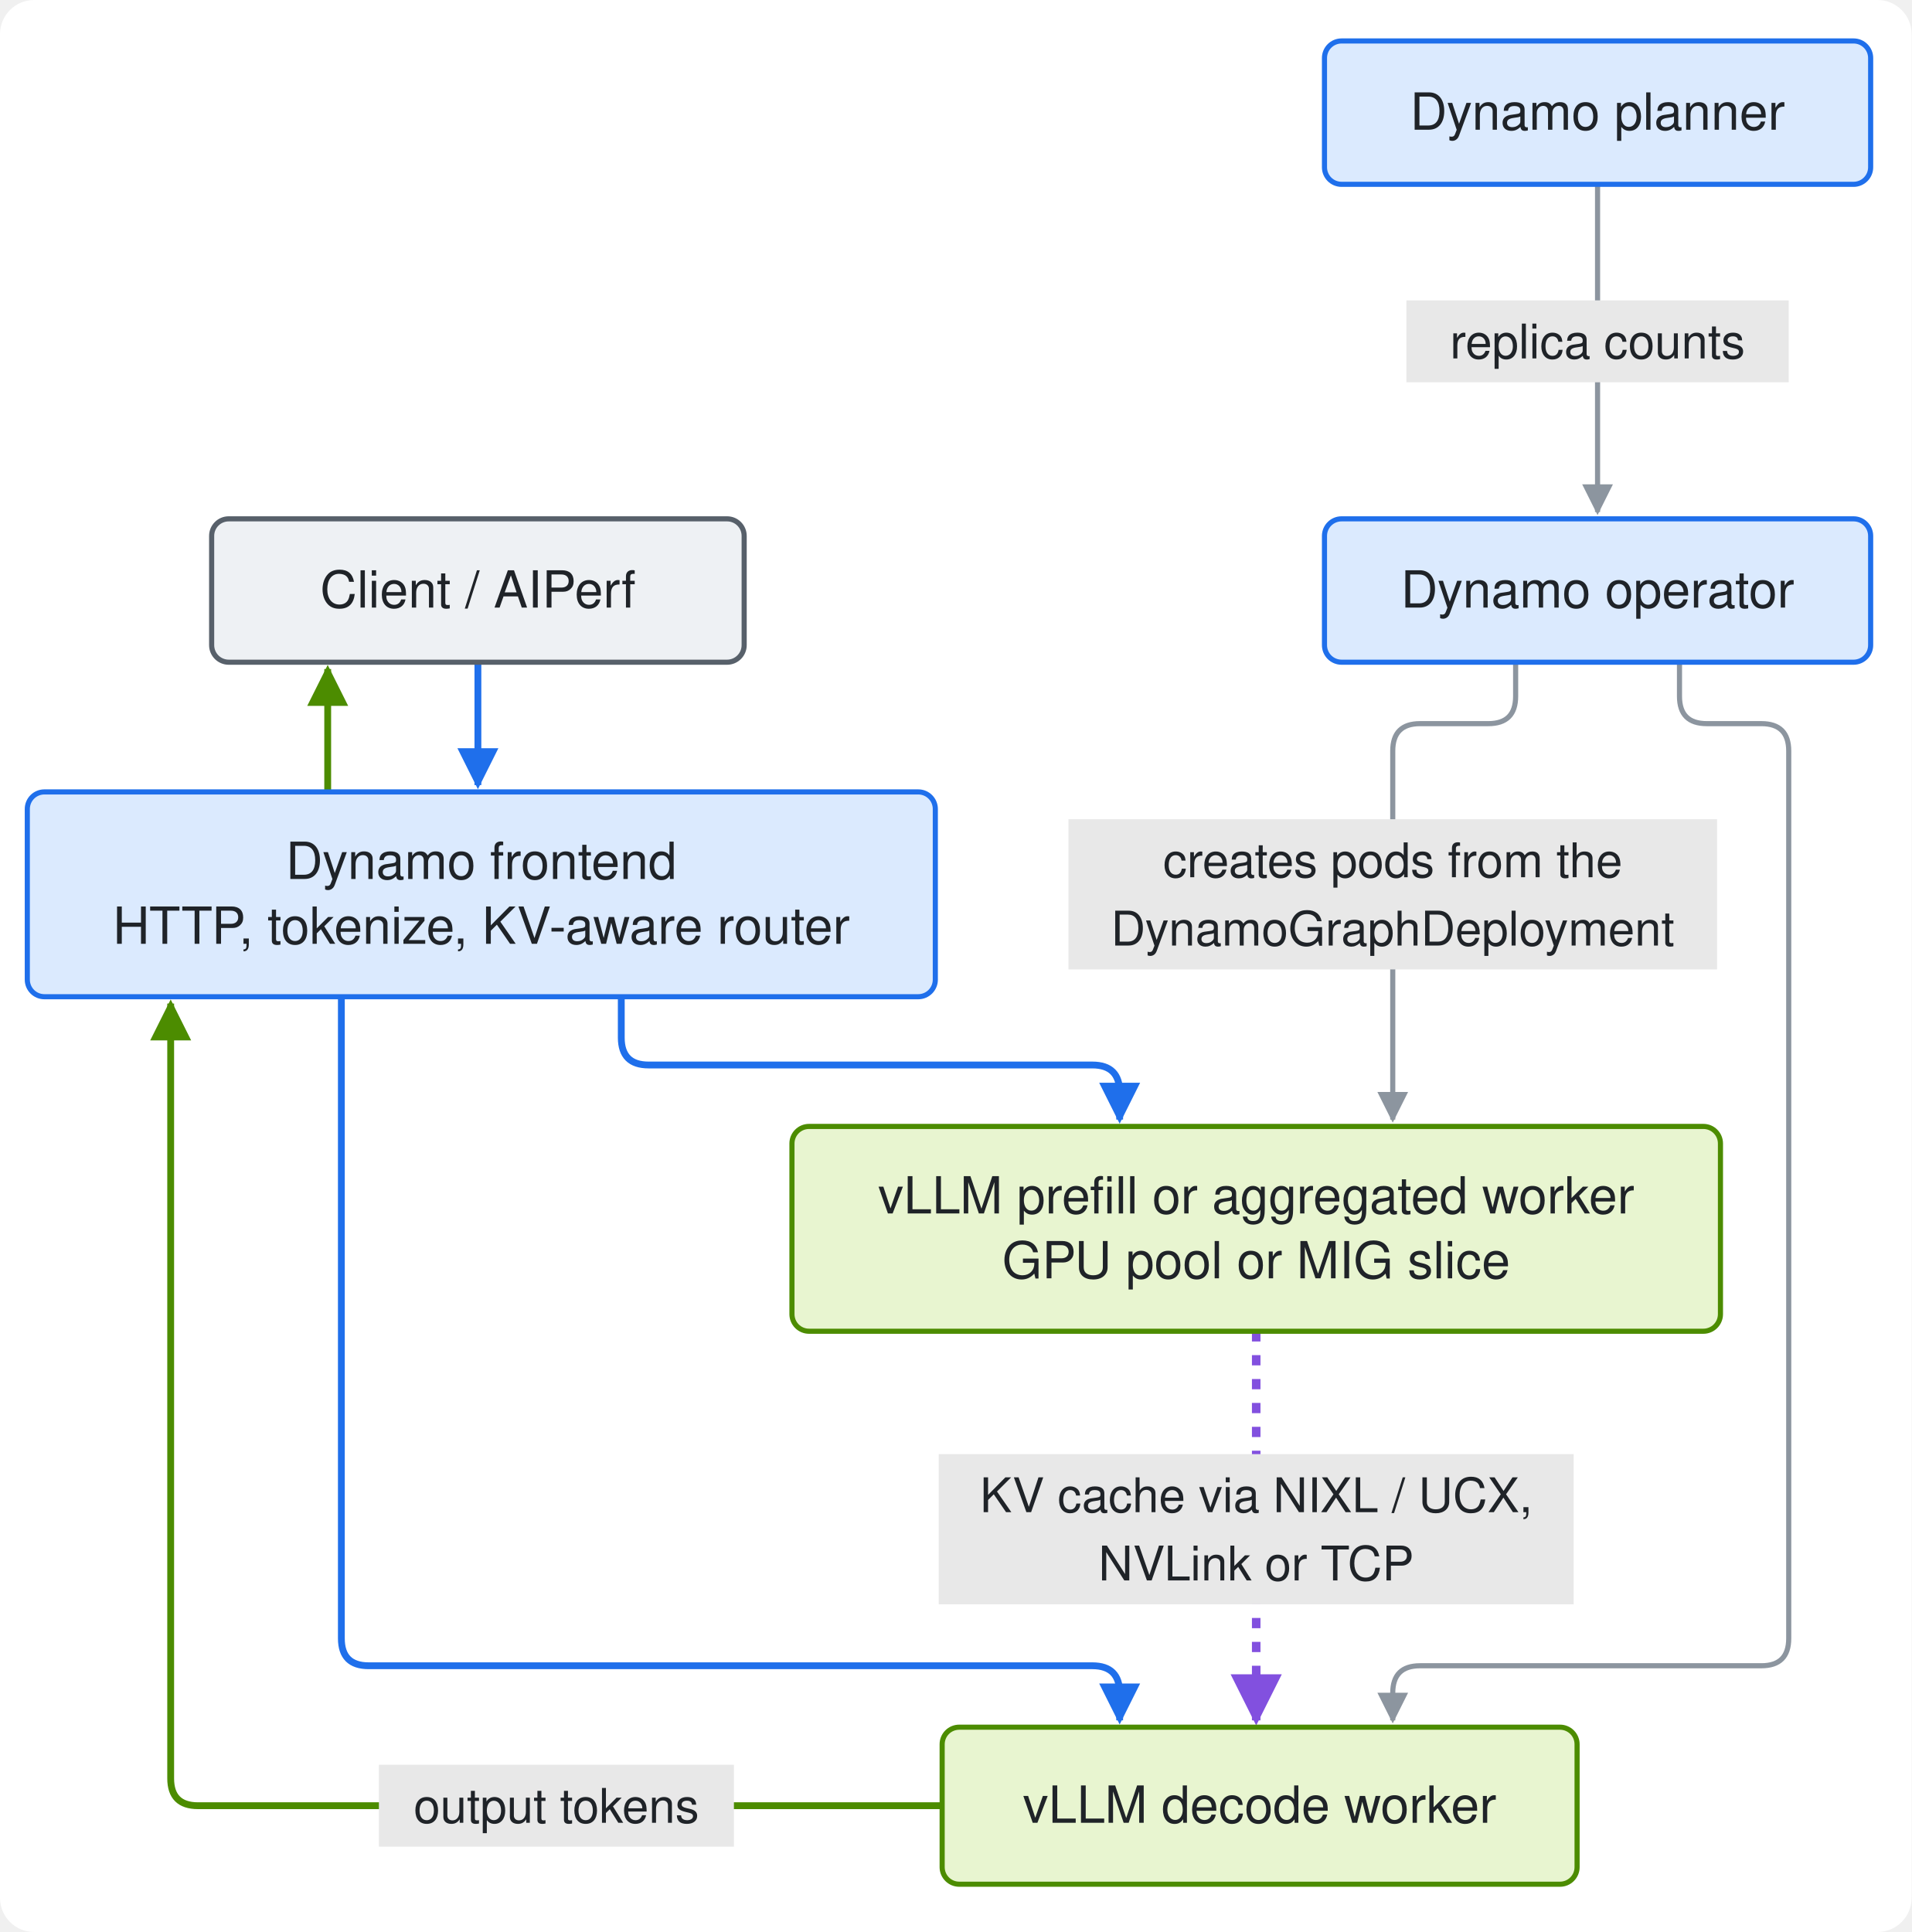
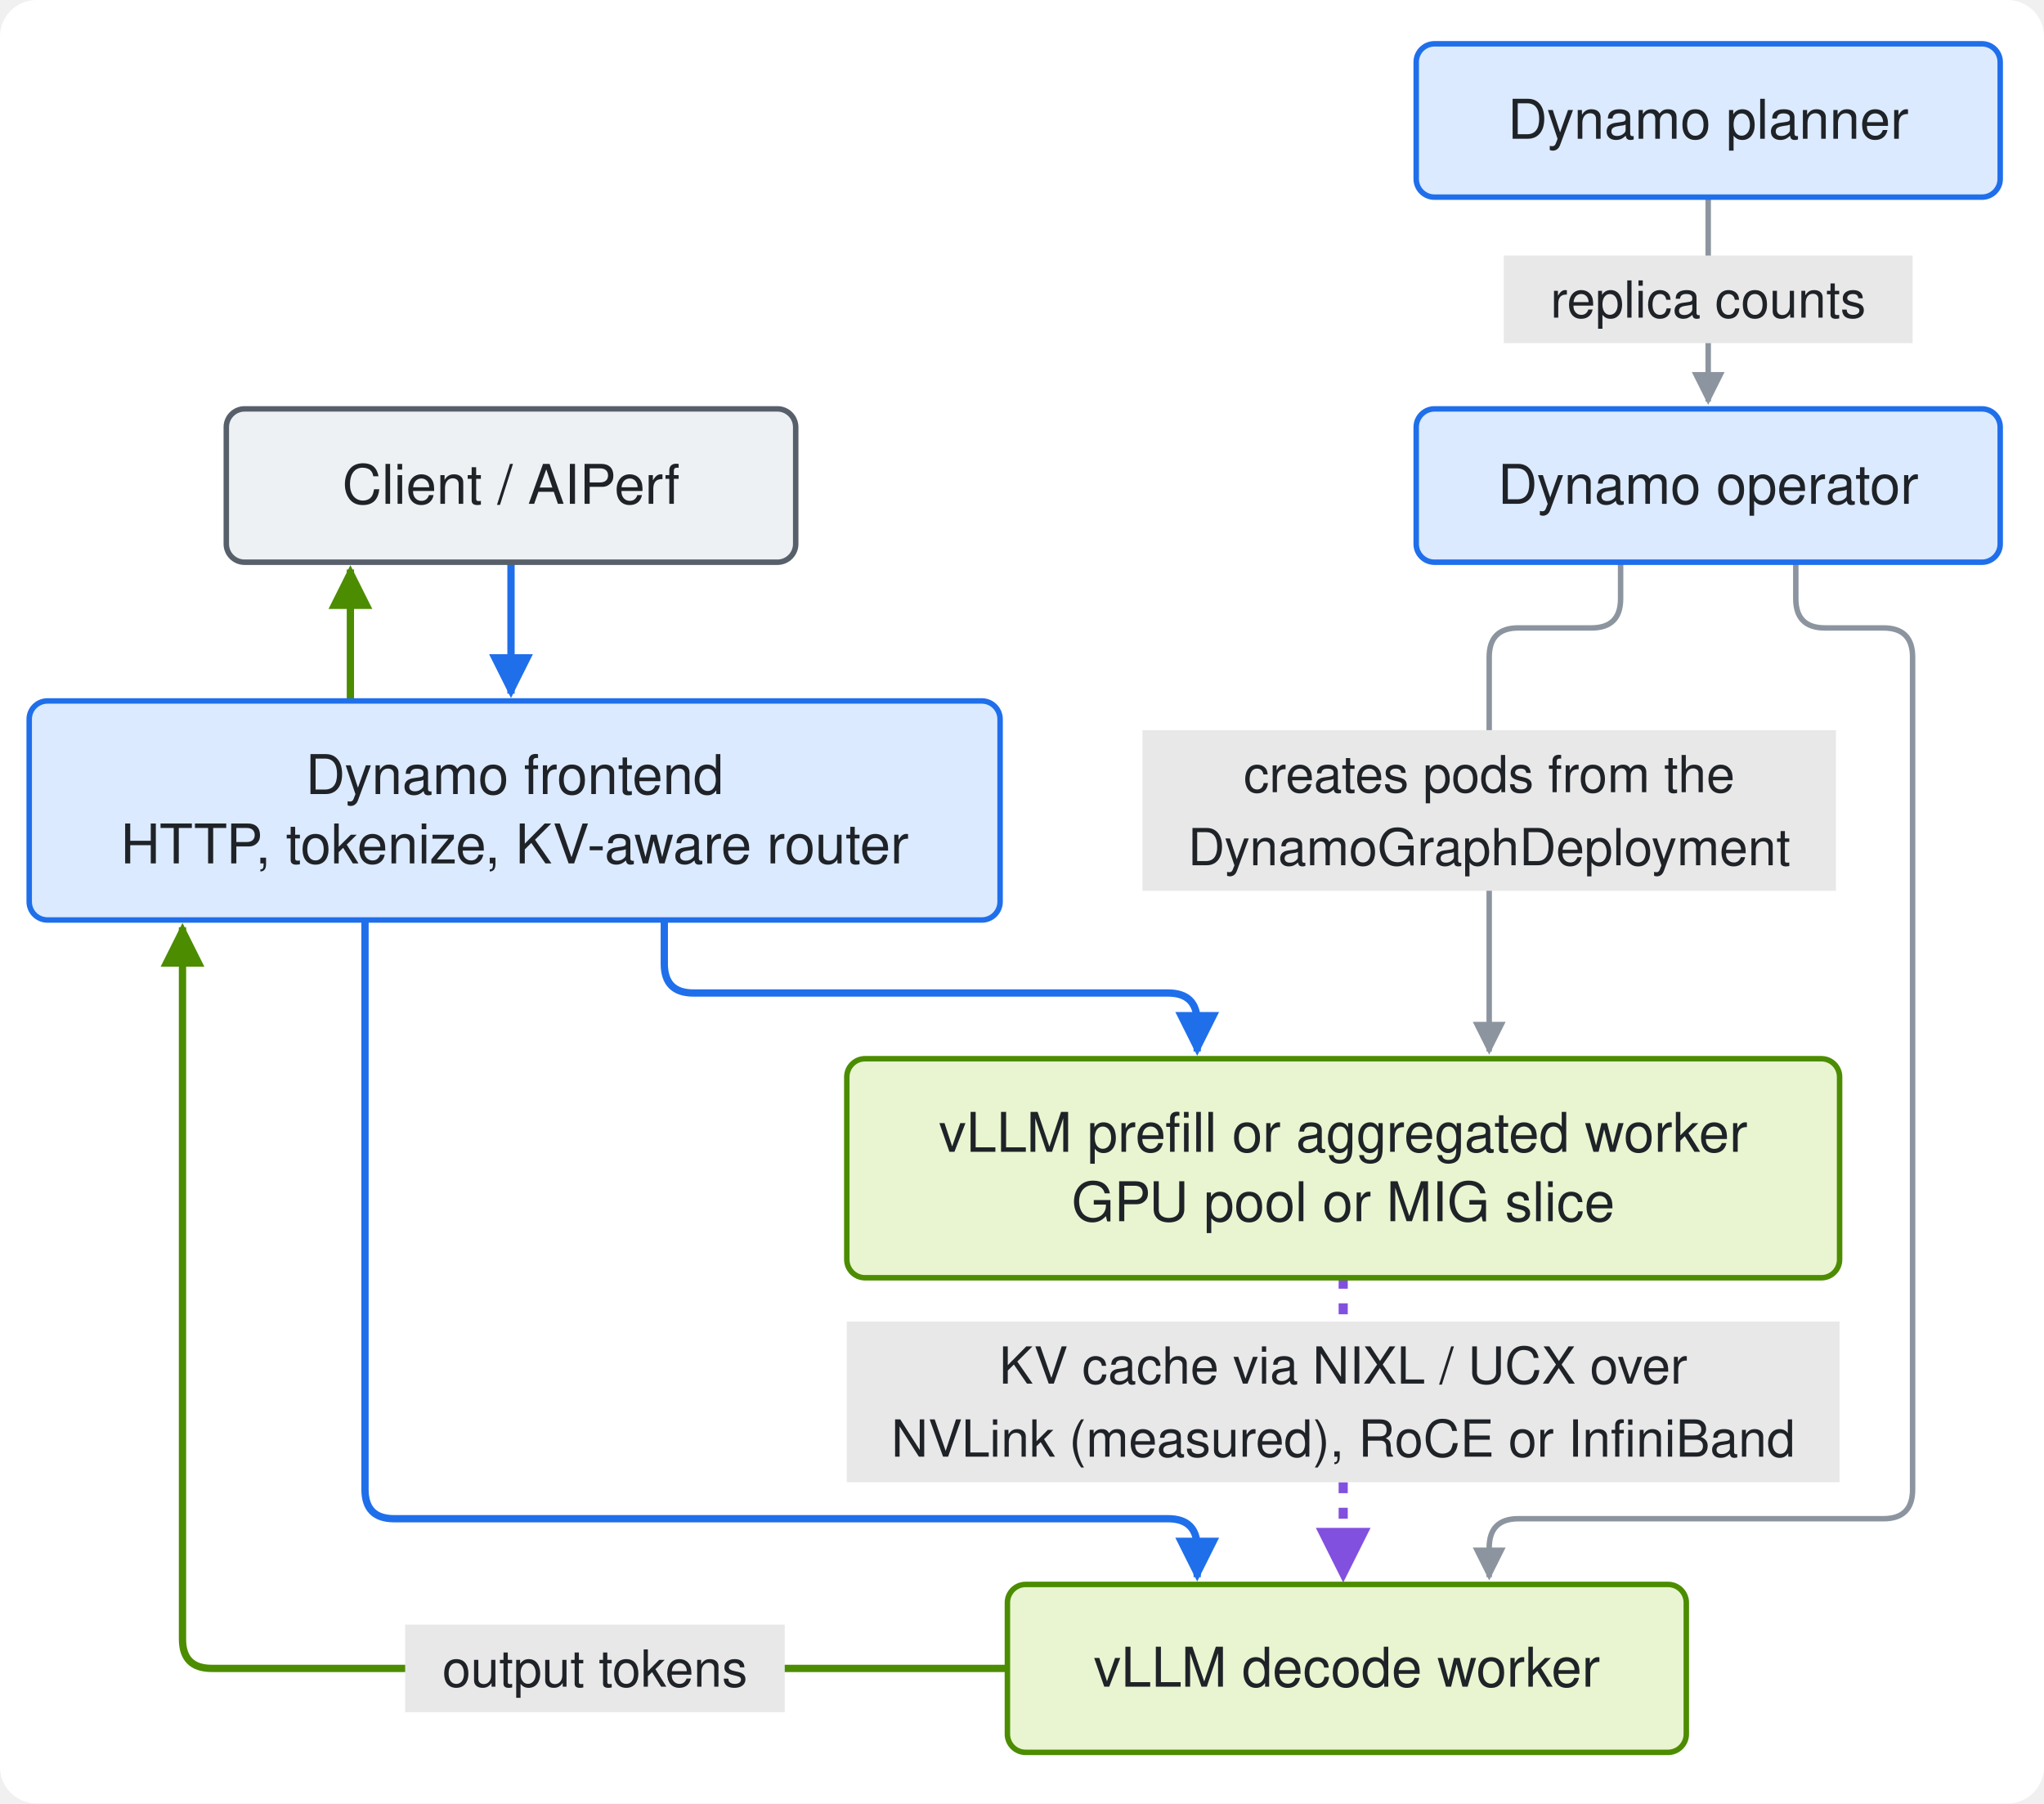
- <svg xmlns="http://www.w3.org/2000/svg" viewBox="0 0 560 566" width="560" height="566" role="img">
+ <svg xmlns="http://www.w3.org/2000/svg" viewBox="0 0 560 494" width="560" height="494" role="img">
  <style>
  .bg { fill: #ffffff; }
  .ink { fill: #1f2328; } .muted { fill: #57606a; } .boxink { fill: #1f2328; }
  .line { stroke: #8c959f; }
  .client { fill: #eef1f4; stroke: #57606a; }
  .dynamo { fill: #dbeafe; stroke: #1f6feb; }
  .gpu { fill: #e8f5d0; stroke: #4c8c00; }
  .kvbox { fill: #efe4ff; stroke: #8250df; }
  .prefill { fill: #fde7c9; stroke: #e07b00; }
  .decode { fill: #cfe8a9; stroke: #4c8c00; }
  .wait { fill: #ffd8d3; stroke: #cf222e; }
  .c-blue { fill: #1f6feb; } .c-green { fill: #4c8c00; } .c-orange { fill: #e07b00; }
  .c-purple { fill: #8250df; } .c-red { fill: #cf222e; }
  .s-purple { stroke: #8250df; } .s-red { stroke: #cf222e; }
  text { font-family: -apple-system, BlinkMacSystemFont, 'Segoe UI', Helvetica, Arial, sans-serif; }
  .title { font-size: 17px; font-weight: 600; }
  .label { font-size: 13px; } .small { font-size: 11.5px; } .bold { font-weight: 600; }
  @media (prefers-color-scheme: dark) {
    .bg { fill: #0d1117; }
    .ink { fill: #e6edf3; } .muted { fill: #9198a1; }
    .line { stroke: #6e7681; }
  }
  @media (prefers-reduced-motion: reduce) {
    * { animation: none !important; }
    .motion { display: none; }
  }

  .m15 { font-size: 15px; } .m14 { font-size: 14px; }
  .chip { fill: #e8e8e8; }
  .e-blue { stroke: #1f6feb; fill: none; } .e-grey { fill: none; } .e-kv { stroke: #8250df; fill: none; }
  .e-green { stroke: #4c8c00; fill: none; }
  @keyframes hl0 { 0.00% { opacity: 0; } 0.99% { opacity: 0; } 1.00% { opacity: 0.85; } 12.00% { opacity: 0.85; } 12.01% { opacity: 0; } 100.00% { opacity: 0; } }
  @keyframes hl1 { 0.00% { opacity: 0; } 11.99% { opacity: 0; } 12.00% { opacity: 0.85; } 22.00% { opacity: 0.85; } 22.01% { opacity: 0; } 100.00% { opacity: 0; } }
  @keyframes hl2 { 0.00% { opacity: 0; } 21.99% { opacity: 0; } 22.00% { opacity: 0.85; } 30.00% { opacity: 0.85; } 30.01% { opacity: 0; } 100.00% { opacity: 0; } }
  @keyframes hl3 { 0.00% { opacity: 0; } 21.99% { opacity: 0; } 22.00% { opacity: 0.85; } 30.00% { opacity: 0.85; } 30.01% { opacity: 0; } 100.00% { opacity: 0; } }
  @keyframes hl4 { 0.00% { opacity: 0; } 31.99% { opacity: 0; } 32.00% { opacity: 0.85; } 40.00% { opacity: 0.85; } 40.01% { opacity: 0; } 100.00% { opacity: 0; } }
  @keyframes hl5 { 0.00% { opacity: 0; } 39.99% { opacity: 0; } 40.00% { opacity: 0.85; } 48.00% { opacity: 0.85; } 48.01% { opacity: 0; } 100.00% { opacity: 0; } }
  @keyframes hl6 { 0.00% { opacity: 0; } 49.99% { opacity: 0; } 50.00% { opacity: 0.85; } 60.00% { opacity: 0.85; } 60.01% { opacity: 0; } 100.00% { opacity: 0; } }
  @keyframes hl7 { 0.00% { opacity: 0; } 73.99% { opacity: 0; } 74.00% { opacity: 0.85; } 92.00% { opacity: 0.85; } 92.01% { opacity: 0; } 100.00% { opacity: 0; } }
  @keyframes hl8 { 0.00% { opacity: 0; } 85.99% { opacity: 0; } 86.00% { opacity: 0.85; } 98.00% { opacity: 0.85; } 98.01% { opacity: 0; } 100.00% { opacity: 0; } }
-   @keyframes d-pl { 0.00% { opacity: 0; transform: translate(468px, 54px); } 3.99% { opacity: 0; transform: translate(468px, 54px); } 4.00% { opacity: 1; transform: translate(468px, 54px); } 12.00% { opacity: 1; transform: translate(468px, 150px); } 12.01% { opacity: 0; transform: translate(468px, 150px); } 100.00% { opacity: 0; transform: translate(468px, 150px); } }
-   @keyframes d-op1 { 0.00% { opacity: 0; transform: translate(444px, 194px); } 12.99% { opacity: 0; transform: translate(444px, 194px); } 13.00% { opacity: 1; transform: translate(444px, 194px); } 13.95% { opacity: 1; transform: translate(444px, 212px); } 15.86% { opacity: 1; transform: translate(408px, 212px); } 22.00% { opacity: 1; transform: translate(408px, 328px); } 22.01% { opacity: 0; transform: translate(408px, 328px); } 100.00% { opacity: 0; transform: translate(408px, 328px); } }
-   @keyframes d-op2 { 0.00% { opacity: 0; transform: translate(492px, 194px); } 12.99% { opacity: 0; transform: translate(492px, 194px); } 13.00% { opacity: 1; transform: translate(492px, 194px); } 13.35% { opacity: 1; transform: translate(492px, 212px); } 13.98% { opacity: 1; transform: translate(524px, 212px); } 19.41% { opacity: 1; transform: translate(524px, 488px); } 21.69% { opacity: 1; transform: translate(408px, 488px); } 22.00% { opacity: 1; transform: translate(408px, 504px); } 22.01% { opacity: 0; transform: translate(408px, 504px); } 100.00% { opacity: 0; transform: translate(408px, 504px); } }
-   @keyframes d-c { 0.00% { opacity: 0; transform: translate(140px, 194px); } 32.99% { opacity: 0; transform: translate(140px, 194px); } 33.00% { opacity: 1; transform: translate(140px, 194px); } 40.00% { opacity: 1; transform: translate(140px, 230px); } 40.01% { opacity: 0; transform: translate(140px, 230px); } 100.00% { opacity: 0; transform: translate(140px, 230px); } }
-   @keyframes d-fp { 0.00% { opacity: 0; transform: translate(182px, 292px); } 41.99% { opacity: 0; transform: translate(182px, 292px); } 42.00% { opacity: 1; transform: translate(182px, 292px); } 42.88% { opacity: 1; transform: translate(182px, 312px); } 49.30% { opacity: 1; transform: translate(328px, 312px); } 50.00% { opacity: 1; transform: translate(328px, 328px); } 50.01% { opacity: 0; transform: translate(328px, 328px); } 100.00% { opacity: 0; transform: translate(328px, 328px); } }
-   @keyframes d-fd { 0.00% { opacity: 0; transform: translate(100px, 292px); } 57.99% { opacity: 0; transform: translate(100px, 292px); } 58.00% { opacity: 1; transform: translate(100px, 292px); } 61.56% { opacity: 1; transform: translate(100px, 488px); } 65.71% { opacity: 1; transform: translate(328px, 488px); } 66.00% { opacity: 1; transform: translate(328px, 504px); } 66.01% { opacity: 0; transform: translate(328px, 504px); } 100.00% { opacity: 0; transform: translate(328px, 504px); } }
-   @keyframes tk0a { 0.00% { opacity: 0; transform: translate(276px, 529px); } 75.99% { opacity: 0; transform: translate(276px, 529px); } 76.00% { opacity: 1; transform: translate(276px, 529px); } 78.94% { opacity: 1; transform: translate(50px, 529px); } 82.00% { opacity: 1; transform: translate(50px, 294px); } 82.01% { opacity: 0; transform: translate(50px, 294px); } 100.00% { opacity: 0; transform: translate(50px, 294px); } }
-   @keyframes tk0b { 0.00% { opacity: 0; transform: translate(96px, 232px); } 82.49% { opacity: 0; transform: translate(96px, 232px); } 82.50% { opacity: 1; transform: translate(96px, 232px); } 84.00% { opacity: 1; transform: translate(96px, 196px); } 84.01% { opacity: 0; transform: translate(96px, 196px); } 100.00% { opacity: 0; transform: translate(96px, 196px); } }
-   @keyframes tk1a { 0.00% { opacity: 0; transform: translate(276px, 529px); } 78.99% { opacity: 0; transform: translate(276px, 529px); } 79.00% { opacity: 1; transform: translate(276px, 529px); } 81.94% { opacity: 1; transform: translate(50px, 529px); } 85.00% { opacity: 1; transform: translate(50px, 294px); } 85.01% { opacity: 0; transform: translate(50px, 294px); } 100.00% { opacity: 0; transform: translate(50px, 294px); } }
-   @keyframes tk1b { 0.00% { opacity: 0; transform: translate(96px, 232px); } 85.49% { opacity: 0; transform: translate(96px, 232px); } 85.50% { opacity: 1; transform: translate(96px, 232px); } 87.00% { opacity: 1; transform: translate(96px, 196px); } 87.01% { opacity: 0; transform: translate(96px, 196px); } 100.00% { opacity: 0; transform: translate(96px, 196px); } }
-   @keyframes tk2a { 0.00% { opacity: 0; transform: translate(276px, 529px); } 81.99% { opacity: 0; transform: translate(276px, 529px); } 82.00% { opacity: 1; transform: translate(276px, 529px); } 84.94% { opacity: 1; transform: translate(50px, 529px); } 88.00% { opacity: 1; transform: translate(50px, 294px); } 88.01% { opacity: 0; transform: translate(50px, 294px); } 100.00% { opacity: 0; transform: translate(50px, 294px); } }
-   @keyframes tk2b { 0.00% { opacity: 0; transform: translate(96px, 232px); } 88.49% { opacity: 0; transform: translate(96px, 232px); } 88.50% { opacity: 1; transform: translate(96px, 232px); } 90.00% { opacity: 1; transform: translate(96px, 196px); } 90.01% { opacity: 0; transform: translate(96px, 196px); } 100.00% { opacity: 0; transform: translate(96px, 196px); } }
-   @keyframes tk3a { 0.00% { opacity: 0; transform: translate(276px, 529px); } 84.99% { opacity: 0; transform: translate(276px, 529px); } 85.00% { opacity: 1; transform: translate(276px, 529px); } 87.94% { opacity: 1; transform: translate(50px, 529px); } 91.00% { opacity: 1; transform: translate(50px, 294px); } 91.01% { opacity: 0; transform: translate(50px, 294px); } 100.00% { opacity: 0; transform: translate(50px, 294px); } }
-   @keyframes tk3b { 0.00% { opacity: 0; transform: translate(96px, 232px); } 91.49% { opacity: 0; transform: translate(96px, 232px); } 91.50% { opacity: 1; transform: translate(96px, 232px); } 93.00% { opacity: 1; transform: translate(96px, 196px); } 93.01% { opacity: 0; transform: translate(96px, 196px); } 100.00% { opacity: 0; transform: translate(96px, 196px); } }
-   @keyframes tk4a { 0.00% { opacity: 0; transform: translate(276px, 529px); } 87.99% { opacity: 0; transform: translate(276px, 529px); } 88.00% { opacity: 1; transform: translate(276px, 529px); } 90.94% { opacity: 1; transform: translate(50px, 529px); } 94.00% { opacity: 1; transform: translate(50px, 294px); } 94.01% { opacity: 0; transform: translate(50px, 294px); } 100.00% { opacity: 0; transform: translate(50px, 294px); } }
-   @keyframes tk4b { 0.00% { opacity: 0; transform: translate(96px, 232px); } 94.49% { opacity: 0; transform: translate(96px, 232px); } 94.50% { opacity: 1; transform: translate(96px, 232px); } 96.00% { opacity: 1; transform: translate(96px, 196px); } 96.01% { opacity: 0; transform: translate(96px, 196px); } 100.00% { opacity: 0; transform: translate(96px, 196px); } }
-   @keyframes kv0 { 0.00% { opacity: 0; transform: translate(368px, 392px); } 63.99% { opacity: 0; transform: translate(368px, 392px); } 64.00% { opacity: 1; transform: translate(368px, 392px); } 70.00% { opacity: 1; transform: translate(368px, 500px); } 70.01% { opacity: 0; transform: translate(368px, 500px); } 100.00% { opacity: 0; transform: translate(368px, 500px); } }
-   @keyframes kv1 { 0.00% { opacity: 0; transform: translate(368px, 392px); } 65.99% { opacity: 0; transform: translate(368px, 392px); } 66.00% { opacity: 1; transform: translate(368px, 392px); } 72.00% { opacity: 1; transform: translate(368px, 500px); } 72.01% { opacity: 0; transform: translate(368px, 500px); } 100.00% { opacity: 0; transform: translate(368px, 500px); } }
-   @keyframes kv2 { 0.00% { opacity: 0; transform: translate(368px, 392px); } 67.99% { opacity: 0; transform: translate(368px, 392px); } 68.00% { opacity: 1; transform: translate(368px, 392px); } 74.00% { opacity: 1; transform: translate(368px, 500px); } 74.01% { opacity: 0; transform: translate(368px, 500px); } 100.00% { opacity: 0; transform: translate(368px, 500px); } }
-   @keyframes kv3 { 0.00% { opacity: 0; transform: translate(368px, 392px); } 69.99% { opacity: 0; transform: translate(368px, 392px); } 70.00% { opacity: 1; transform: translate(368px, 392px); } 76.00% { opacity: 1; transform: translate(368px, 500px); } 76.01% { opacity: 0; transform: translate(368px, 500px); } 100.00% { opacity: 0; transform: translate(368px, 500px); } }
-   @keyframes kv4 { 0.00% { opacity: 0; transform: translate(368px, 392px); } 71.99% { opacity: 0; transform: translate(368px, 392px); } 72.00% { opacity: 1; transform: translate(368px, 392px); } 78.00% { opacity: 1; transform: translate(368px, 500px); } 78.01% { opacity: 0; transform: translate(368px, 500px); } 100.00% { opacity: 0; transform: translate(368px, 500px); } }</style>
-   <rect class="bg" x="0" y="0" width="560" height="566" rx="10" />
+   @keyframes d-pl { 0.00% { opacity: 0; transform: translate(468px, 54px); } 3.99% { opacity: 0; transform: translate(468px, 54px); } 4.00% { opacity: 1; transform: translate(468px, 54px); } 12.00% { opacity: 1; transform: translate(468px, 110px); } 12.01% { opacity: 0; transform: translate(468px, 110px); } 100.00% { opacity: 0; transform: translate(468px, 110px); } }
+   @keyframes d-op1 { 0.00% { opacity: 0; transform: translate(444px, 154px); } 12.99% { opacity: 0; transform: translate(444px, 154px); } 13.00% { opacity: 1; transform: translate(444px, 154px); } 13.95% { opacity: 1; transform: translate(444px, 172px); } 15.86% { opacity: 1; transform: translate(408px, 172px); } 22.00% { opacity: 1; transform: translate(408px, 288px); } 22.01% { opacity: 0; transform: translate(408px, 288px); } 100.00% { opacity: 0; transform: translate(408px, 288px); } }
+   @keyframes d-op2 { 0.00% { opacity: 0; transform: translate(492px, 154px); } 12.99% { opacity: 0; transform: translate(492px, 154px); } 13.00% { opacity: 1; transform: translate(492px, 154px); } 13.38% { opacity: 1; transform: translate(492px, 172px); } 14.06% { opacity: 1; transform: translate(524px, 172px); } 19.21% { opacity: 1; transform: translate(524px, 416px); } 21.66% { opacity: 1; transform: translate(408px, 416px); } 22.00% { opacity: 1; transform: translate(408px, 432px); } 22.01% { opacity: 0; transform: translate(408px, 432px); } 100.00% { opacity: 0; transform: translate(408px, 432px); } }
+   @keyframes d-c { 0.00% { opacity: 0; transform: translate(140px, 154px); } 32.99% { opacity: 0; transform: translate(140px, 154px); } 33.00% { opacity: 1; transform: translate(140px, 154px); } 40.00% { opacity: 1; transform: translate(140px, 190px); } 40.01% { opacity: 0; transform: translate(140px, 190px); } 100.00% { opacity: 0; transform: translate(140px, 190px); } }
+   @keyframes d-fp { 0.00% { opacity: 0; transform: translate(182px, 252px); } 41.99% { opacity: 0; transform: translate(182px, 252px); } 42.00% { opacity: 1; transform: translate(182px, 252px); } 42.88% { opacity: 1; transform: translate(182px, 272px); } 49.30% { opacity: 1; transform: translate(328px, 272px); } 50.00% { opacity: 1; transform: translate(328px, 288px); } 50.01% { opacity: 0; transform: translate(328px, 288px); } 100.00% { opacity: 0; transform: translate(328px, 288px); } }
+   @keyframes d-fd { 0.00% { opacity: 0; transform: translate(100px, 252px); } 57.99% { opacity: 0; transform: translate(100px, 252px); } 58.00% { opacity: 1; transform: translate(100px, 252px); } 61.22% { opacity: 1; transform: translate(100px, 416px); } 65.69% { opacity: 1; transform: translate(328px, 416px); } 66.00% { opacity: 1; transform: translate(328px, 432px); } 66.01% { opacity: 0; transform: translate(328px, 432px); } 100.00% { opacity: 0; transform: translate(328px, 432px); } }
+   @keyframes tk0a { 0.00% { opacity: 0; transform: translate(276px, 457px); } 75.99% { opacity: 0; transform: translate(276px, 457px); } 76.00% { opacity: 1; transform: translate(276px, 457px); } 79.16% { opacity: 1; transform: translate(50px, 457px); } 82.00% { opacity: 1; transform: translate(50px, 254px); } 82.01% { opacity: 0; transform: translate(50px, 254px); } 100.00% { opacity: 0; transform: translate(50px, 254px); } }
+   @keyframes tk0b { 0.00% { opacity: 0; transform: translate(96px, 192px); } 82.49% { opacity: 0; transform: translate(96px, 192px); } 82.50% { opacity: 1; transform: translate(96px, 192px); } 84.00% { opacity: 1; transform: translate(96px, 156px); } 84.01% { opacity: 0; transform: translate(96px, 156px); } 100.00% { opacity: 0; transform: translate(96px, 156px); } }
+   @keyframes tk1a { 0.00% { opacity: 0; transform: translate(276px, 457px); } 78.99% { opacity: 0; transform: translate(276px, 457px); } 79.00% { opacity: 1; transform: translate(276px, 457px); } 82.16% { opacity: 1; transform: translate(50px, 457px); } 85.00% { opacity: 1; transform: translate(50px, 254px); } 85.01% { opacity: 0; transform: translate(50px, 254px); } 100.00% { opacity: 0; transform: translate(50px, 254px); } }
+   @keyframes tk1b { 0.00% { opacity: 0; transform: translate(96px, 192px); } 85.49% { opacity: 0; transform: translate(96px, 192px); } 85.50% { opacity: 1; transform: translate(96px, 192px); } 87.00% { opacity: 1; transform: translate(96px, 156px); } 87.01% { opacity: 0; transform: translate(96px, 156px); } 100.00% { opacity: 0; transform: translate(96px, 156px); } }
+   @keyframes tk2a { 0.00% { opacity: 0; transform: translate(276px, 457px); } 81.99% { opacity: 0; transform: translate(276px, 457px); } 82.00% { opacity: 1; transform: translate(276px, 457px); } 85.16% { opacity: 1; transform: translate(50px, 457px); } 88.00% { opacity: 1; transform: translate(50px, 254px); } 88.01% { opacity: 0; transform: translate(50px, 254px); } 100.00% { opacity: 0; transform: translate(50px, 254px); } }
+   @keyframes tk2b { 0.00% { opacity: 0; transform: translate(96px, 192px); } 88.49% { opacity: 0; transform: translate(96px, 192px); } 88.50% { opacity: 1; transform: translate(96px, 192px); } 90.00% { opacity: 1; transform: translate(96px, 156px); } 90.01% { opacity: 0; transform: translate(96px, 156px); } 100.00% { opacity: 0; transform: translate(96px, 156px); } }
+   @keyframes tk3a { 0.00% { opacity: 0; transform: translate(276px, 457px); } 84.99% { opacity: 0; transform: translate(276px, 457px); } 85.00% { opacity: 1; transform: translate(276px, 457px); } 88.16% { opacity: 1; transform: translate(50px, 457px); } 91.00% { opacity: 1; transform: translate(50px, 254px); } 91.01% { opacity: 0; transform: translate(50px, 254px); } 100.00% { opacity: 0; transform: translate(50px, 254px); } }
+   @keyframes tk3b { 0.00% { opacity: 0; transform: translate(96px, 192px); } 91.49% { opacity: 0; transform: translate(96px, 192px); } 91.50% { opacity: 1; transform: translate(96px, 192px); } 93.00% { opacity: 1; transform: translate(96px, 156px); } 93.01% { opacity: 0; transform: translate(96px, 156px); } 100.00% { opacity: 0; transform: translate(96px, 156px); } }
+   @keyframes tk4a { 0.00% { opacity: 0; transform: translate(276px, 457px); } 87.99% { opacity: 0; transform: translate(276px, 457px); } 88.00% { opacity: 1; transform: translate(276px, 457px); } 91.16% { opacity: 1; transform: translate(50px, 457px); } 94.00% { opacity: 1; transform: translate(50px, 254px); } 94.01% { opacity: 0; transform: translate(50px, 254px); } 100.00% { opacity: 0; transform: translate(50px, 254px); } }
+   @keyframes tk4b { 0.00% { opacity: 0; transform: translate(96px, 192px); } 94.49% { opacity: 0; transform: translate(96px, 192px); } 94.50% { opacity: 1; transform: translate(96px, 192px); } 96.00% { opacity: 1; transform: translate(96px, 156px); } 96.01% { opacity: 0; transform: translate(96px, 156px); } 100.00% { opacity: 0; transform: translate(96px, 156px); } }
+   @keyframes kv0 { 0.00% { opacity: 0; transform: translate(368px, 352px); } 63.99% { opacity: 0; transform: translate(368px, 352px); } 64.00% { opacity: 1; transform: translate(368px, 352px); } 70.00% { opacity: 1; transform: translate(368px, 428px); } 70.01% { opacity: 0; transform: translate(368px, 428px); } 100.00% { opacity: 0; transform: translate(368px, 428px); } }
+   @keyframes kv1 { 0.00% { opacity: 0; transform: translate(368px, 352px); } 65.99% { opacity: 0; transform: translate(368px, 352px); } 66.00% { opacity: 1; transform: translate(368px, 352px); } 72.00% { opacity: 1; transform: translate(368px, 428px); } 72.01% { opacity: 0; transform: translate(368px, 428px); } 100.00% { opacity: 0; transform: translate(368px, 428px); } }
+   @keyframes kv2 { 0.00% { opacity: 0; transform: translate(368px, 352px); } 67.99% { opacity: 0; transform: translate(368px, 352px); } 68.00% { opacity: 1; transform: translate(368px, 352px); } 74.00% { opacity: 1; transform: translate(368px, 428px); } 74.01% { opacity: 0; transform: translate(368px, 428px); } 100.00% { opacity: 0; transform: translate(368px, 428px); } }
+   @keyframes kv3 { 0.00% { opacity: 0; transform: translate(368px, 352px); } 69.99% { opacity: 0; transform: translate(368px, 352px); } 70.00% { opacity: 1; transform: translate(368px, 352px); } 76.00% { opacity: 1; transform: translate(368px, 428px); } 76.01% { opacity: 0; transform: translate(368px, 428px); } 100.00% { opacity: 0; transform: translate(368px, 428px); } }
+   @keyframes kv4 { 0.00% { opacity: 0; transform: translate(368px, 352px); } 71.99% { opacity: 0; transform: translate(368px, 352px); } 72.00% { opacity: 1; transform: translate(368px, 352px); } 78.00% { opacity: 1; transform: translate(368px, 428px); } 78.01% { opacity: 0; transform: translate(368px, 428px); } 100.00% { opacity: 0; transform: translate(368px, 428px); } }</style>
+   <rect class="bg" x="0" y="0" width="560" height="494" rx="10" />
  <defs>
    <marker id="hb" viewBox="0 0 10 10" refX="9" refY="5" markerWidth="6" markerHeight="6" orient="auto">
      <path d="M0,0 L10,5 L0,10 z" fill="#1f6feb" />
    </marker>
    <marker id="hg" viewBox="0 0 10 10" refX="9" refY="5" markerWidth="6" markerHeight="6" orient="auto">
      <path d="M0,0 L10,5 L0,10 z" fill="#8c959f" />
    </marker>
    <marker id="hp" viewBox="0 0 10 10" refX="9" refY="5" markerWidth="6" markerHeight="6" orient="auto">
      <path d="M0,0 L10,5 L0,10 z" fill="#8250df" />
    </marker>
    <marker id="hgr" viewBox="0 0 10 10" refX="9" refY="5" markerWidth="6" markerHeight="6" orient="auto">
      <path d="M0,0 L10,5 L0,10 z" fill="#4c8c00" />
    </marker>
  </defs>
-   <path class="e-blue" d="M140,194 L140,230" stroke-width="2" marker-end="url(#hb)" />
-   <path class="e-blue" d="M182,292 L182,304 Q182,312 190,312 L320,312 Q328,312 328,320 L328,328" stroke-width="2" marker-end="url(#hb)" />
-   <path class="e-blue" d="M100,292 L100,480 Q100,488 108,488 L320,488 Q328,488 328,496 L328,504" stroke-width="2" marker-end="url(#hb)" />
-   <path class="e-kv" d="M368,390 L368,504" stroke-width="2.5" stroke-dasharray="3 4" marker-end="url(#hp)" />
-   <path class="e-green" d="M276,529 L58,529 Q50,529 50,521 L50,294" stroke-width="2" marker-end="url(#hgr)" />
-   <path class="e-green" d="M96,232 L96,196" stroke-width="2" marker-end="url(#hgr)" />
-   <path class="line e-grey" d="M468,54 L468,150" stroke-width="1.5" marker-end="url(#hg)" />
-   <path class="line e-grey" d="M444,194 L444,204 Q444,212 436,212 L416,212 Q408,212 408,220 L408,328" stroke-width="1.5" marker-end="url(#hg)" />
-   <path class="line e-grey" d="M492,194 L492,204 Q492,212 500,212 L516,212 Q524,212 524,220 L524,480 Q524,488 516,488 L416,488 Q408,488 408,496 L408,504" stroke-width="1.5" marker-end="url(#hg)" />
+   <path class="e-blue" d="M140,154 L140,190" stroke-width="2" marker-end="url(#hb)" />
+   <path class="e-blue" d="M182,252 L182,264 Q182,272 190,272 L320,272 Q328,272 328,280 L328,288" stroke-width="2" marker-end="url(#hb)" />
+   <path class="e-blue" d="M100,252 L100,408 Q100,416 108,416 L320,416 Q328,416 328,424 L328,432" stroke-width="2" marker-end="url(#hb)" />
+   <path class="e-kv" d="M368,350 L368,432" stroke-width="2.5" stroke-dasharray="3 4" marker-end="url(#hp)" />
+   <path class="e-green" d="M276,457 L58,457 Q50,457 50,449 L50,254" stroke-width="2" marker-end="url(#hgr)" />
+   <path class="e-green" d="M96,192 L96,156" stroke-width="2" marker-end="url(#hgr)" />
+   <path class="line e-grey" d="M468,54 L468,110" stroke-width="1.5" marker-end="url(#hg)" />
+   <path class="line e-grey" d="M444,154 L444,164 Q444,172 436,172 L416,172 Q408,172 408,180 L408,288" stroke-width="1.5" marker-end="url(#hg)" />
+   <path class="line e-grey" d="M492,154 L492,164 Q492,172 500,172 L516,172 Q524,172 524,180 L524,408 Q524,416 516,416 L416,416 Q408,416 408,424 L408,432" stroke-width="1.5" marker-end="url(#hg)" />
  <rect class="dynamo" x="388" y="12" width="160" height="42" rx="5" stroke-width="1.5" />
  <text class="boxink m15" x="468.0" y="38" text-anchor="middle">Dynamo planner</text>
-   <rect class="dynamo" x="388" y="152" width="160" height="42" rx="5" stroke-width="1.5" />
-   <text class="boxink m15" x="468.0" y="178" text-anchor="middle">Dynamo operator</text>
-   <rect class="client" x="62" y="152" width="156" height="42" rx="5" stroke-width="1.5" />
-   <text class="boxink m15" x="140.0" y="178" text-anchor="middle">Client / AIPerf</text>
-   <rect class="dynamo" x="8" y="232" width="266" height="60" rx="5" stroke-width="1.5" />
-   <text class="boxink m15" x="141.0" y="257.5" text-anchor="middle">Dynamo frontend</text>
-   <text class="boxink m15" x="141.0" y="276.5" text-anchor="middle">HTTP, tokenize, KV-aware router</text>
-   <rect class="gpu" x="232" y="330" width="272" height="60" rx="5" stroke-width="1.5" />
-   <text class="boxink m15" x="368.0" y="355.5" text-anchor="middle">vLLM prefill or aggregated worker</text>
-   <text class="boxink m15" x="368.0" y="374.5" text-anchor="middle">GPU pool or MIG slice</text>
-   <rect class="gpu" x="276" y="506" width="186" height="46" rx="5" stroke-width="1.5" />
-   <text class="boxink m15" x="369.0" y="534" text-anchor="middle">vLLM decode worker</text>
+   <rect class="dynamo" x="388" y="112" width="160" height="42" rx="5" stroke-width="1.5" />
+   <text class="boxink m15" x="468.0" y="138" text-anchor="middle">Dynamo operator</text>
+   <rect class="client" x="62" y="112" width="156" height="42" rx="5" stroke-width="1.5" />
+   <text class="boxink m15" x="140.0" y="138" text-anchor="middle">Client / AIPerf</text>
+   <rect class="dynamo" x="8" y="192" width="266" height="60" rx="5" stroke-width="1.5" />
+   <text class="boxink m15" x="141.0" y="217.5" text-anchor="middle">Dynamo frontend</text>
+   <text class="boxink m15" x="141.0" y="236.5" text-anchor="middle">HTTP, tokenize, KV-aware router</text>
+   <rect class="gpu" x="232" y="290" width="272" height="60" rx="5" stroke-width="1.5" />
+   <text class="boxink m15" x="368.0" y="315.5" text-anchor="middle">vLLM prefill or aggregated worker</text>
+   <text class="boxink m15" x="368.0" y="334.5" text-anchor="middle">GPU pool or MIG slice</text>
+   <rect class="gpu" x="276" y="434" width="186" height="46" rx="5" stroke-width="1.5" />
+   <text class="boxink m15" x="369.0" y="462" text-anchor="middle">vLLM decode worker</text>
  <rect class="dynamo motion" x="388" y="12" width="160" height="42" rx="5" style="animation: hl0 14s linear infinite; opacity: 0; fill: none; stroke-width: 5px;" />
-   <rect class="dynamo motion" x="388" y="152" width="160" height="42" rx="5" style="animation: hl1 14s linear infinite; opacity: 0; fill: none; stroke-width: 5px;" />
-   <rect class="gpu motion" x="232" y="330" width="272" height="60" rx="5" style="animation: hl2 14s linear infinite; opacity: 0; fill: none; stroke-width: 5px;" />
-   <rect class="gpu motion" x="276" y="506" width="186" height="46" rx="5" style="animation: hl3 14s linear infinite; opacity: 0; fill: none; stroke-width: 5px;" />
-   <rect class="client motion" x="62" y="152" width="156" height="42" rx="5" style="animation: hl4 14s linear infinite; opacity: 0; fill: none; stroke-width: 5px;" />
-   <rect class="dynamo motion" x="8" y="232" width="266" height="60" rx="5" style="animation: hl5 14s linear infinite; opacity: 0; fill: none; stroke-width: 5px;" />
-   <rect class="prefill motion" x="232" y="330" width="272" height="60" rx="5" style="animation: hl6 14s linear infinite; opacity: 0; fill: none; stroke-width: 5px;" />
-   <rect class="decode motion" x="276" y="506" width="186" height="46" rx="5" style="animation: hl7 14s linear infinite; opacity: 0; fill: none; stroke-width: 5px;" />
-   <rect class="client motion" x="62" y="152" width="156" height="42" rx="5" style="animation: hl8 14s linear infinite; opacity: 0; fill: none; stroke-width: 5px;" />
+   <rect class="dynamo motion" x="388" y="112" width="160" height="42" rx="5" style="animation: hl1 14s linear infinite; opacity: 0; fill: none; stroke-width: 5px;" />
+   <rect class="gpu motion" x="232" y="290" width="272" height="60" rx="5" style="animation: hl2 14s linear infinite; opacity: 0; fill: none; stroke-width: 5px;" />
+   <rect class="gpu motion" x="276" y="434" width="186" height="46" rx="5" style="animation: hl3 14s linear infinite; opacity: 0; fill: none; stroke-width: 5px;" />
+   <rect class="client motion" x="62" y="112" width="156" height="42" rx="5" style="animation: hl4 14s linear infinite; opacity: 0; fill: none; stroke-width: 5px;" />
+   <rect class="dynamo motion" x="8" y="192" width="266" height="60" rx="5" style="animation: hl5 14s linear infinite; opacity: 0; fill: none; stroke-width: 5px;" />
+   <rect class="prefill motion" x="232" y="290" width="272" height="60" rx="5" style="animation: hl6 14s linear infinite; opacity: 0; fill: none; stroke-width: 5px;" />
+   <rect class="decode motion" x="276" y="434" width="186" height="46" rx="5" style="animation: hl7 14s linear infinite; opacity: 0; fill: none; stroke-width: 5px;" />
+   <rect class="client motion" x="62" y="112" width="156" height="42" rx="5" style="animation: hl8 14s linear infinite; opacity: 0; fill: none; stroke-width: 5px;" />
  <circle class="c-blue motion" r="6" cx="0" cy="0" style="animation: d-pl 14s linear infinite; opacity: 0;" />
  <circle class="c-blue motion" r="6" cx="0" cy="0" style="animation: d-op1 14s linear infinite; opacity: 0;" />
  <circle class="c-blue motion" r="6" cx="0" cy="0" style="animation: d-op2 14s linear infinite; opacity: 0;" />
  <circle class="c-blue motion" r="7" cx="0" cy="0" style="animation: d-c 14s linear infinite; opacity: 0;" />
  <circle class="c-blue motion" r="7" cx="0" cy="0" style="animation: d-fp 14s linear infinite; opacity: 0;" />
  <circle class="c-blue motion" r="7" cx="0" cy="0" style="animation: d-fd 14s linear infinite; opacity: 0;" />
  <circle class="c-green motion" r="6" cx="0" cy="0" style="animation: tk0a 14s linear infinite; opacity: 0;" />
  <circle class="c-green motion" r="6" cx="0" cy="0" style="animation: tk0b 14s linear infinite; opacity: 0;" />
  <circle class="c-green motion" r="6" cx="0" cy="0" style="animation: tk1a 14s linear infinite; opacity: 0;" />
  <circle class="c-green motion" r="6" cx="0" cy="0" style="animation: tk1b 14s linear infinite; opacity: 0;" />
  <circle class="c-green motion" r="6" cx="0" cy="0" style="animation: tk2a 14s linear infinite; opacity: 0;" />
  <circle class="c-green motion" r="6" cx="0" cy="0" style="animation: tk2b 14s linear infinite; opacity: 0;" />
  <circle class="c-green motion" r="6" cx="0" cy="0" style="animation: tk3a 14s linear infinite; opacity: 0;" />
  <circle class="c-green motion" r="6" cx="0" cy="0" style="animation: tk3b 14s linear infinite; opacity: 0;" />
  <circle class="c-green motion" r="6" cx="0" cy="0" style="animation: tk4a 14s linear infinite; opacity: 0;" />
  <circle class="c-green motion" r="6" cx="0" cy="0" style="animation: tk4b 14s linear infinite; opacity: 0;" />
  <rect class="c-purple motion" x="-6" y="-6" width="12" height="12" rx="2" style="animation: kv0 14s linear infinite; opacity: 0;" />
  <rect class="c-purple motion" x="-6" y="-6" width="12" height="12" rx="2" style="animation: kv1 14s linear infinite; opacity: 0;" />
  <rect class="c-purple motion" x="-6" y="-6" width="12" height="12" rx="2" style="animation: kv2 14s linear infinite; opacity: 0;" />
  <rect class="c-purple motion" x="-6" y="-6" width="12" height="12" rx="2" style="animation: kv3 14s linear infinite; opacity: 0;" />
  <rect class="c-purple motion" x="-6" y="-6" width="12" height="12" rx="2" style="animation: kv4 14s linear infinite; opacity: 0;" />
-   <rect class="chip" x="412.0" y="88.0" width="112" height="24" />
-   <text class="boxink m14" x="468" y="105" text-anchor="middle">replica counts</text>
-   <rect class="chip" x="313.0" y="240.0" width="190" height="44" />
-   <text class="boxink m14" x="408" y="257" text-anchor="middle">creates pods from the</text>
-   <text class="boxink m14" x="408" y="277" text-anchor="middle">DynamoGraphDeployment</text>
-   <rect class="chip" x="275.0" y="426.0" width="186" height="44" />
-   <text class="boxink m14" x="368" y="443" text-anchor="middle">KV cache via NIXL / UCX,</text>
-   <text class="boxink m14" x="368" y="463" text-anchor="middle">NVLink or TCP</text>
-   <rect class="chip" x="111.0" y="517.0" width="104" height="24" />
-   <text class="boxink m14" x="163" y="534" text-anchor="middle">output tokens</text>
+   <rect class="chip" x="412.0" y="70.0" width="112" height="24" />
+   <text class="boxink m14" x="468" y="87" text-anchor="middle">replica counts</text>
+   <rect class="chip" x="313.0" y="200.0" width="190" height="44" />
+   <text class="boxink m14" x="408" y="217" text-anchor="middle">creates pods from the</text>
+   <text class="boxink m14" x="408" y="237" text-anchor="middle">DynamoGraphDeployment</text>
+   <rect class="chip" x="232.0" y="362.0" width="272" height="44" />
+   <text class="boxink m14" x="368" y="379" text-anchor="middle">KV cache via NIXL / UCX over</text>
+   <text class="boxink m14" x="368" y="399" text-anchor="middle">NVLink (measured), RoCE or InfiniBand</text>
+   <rect class="chip" x="111.0" y="445.0" width="104" height="24" />
+   <text class="boxink m14" x="163" y="462" text-anchor="middle">output tokens</text>
</svg>
